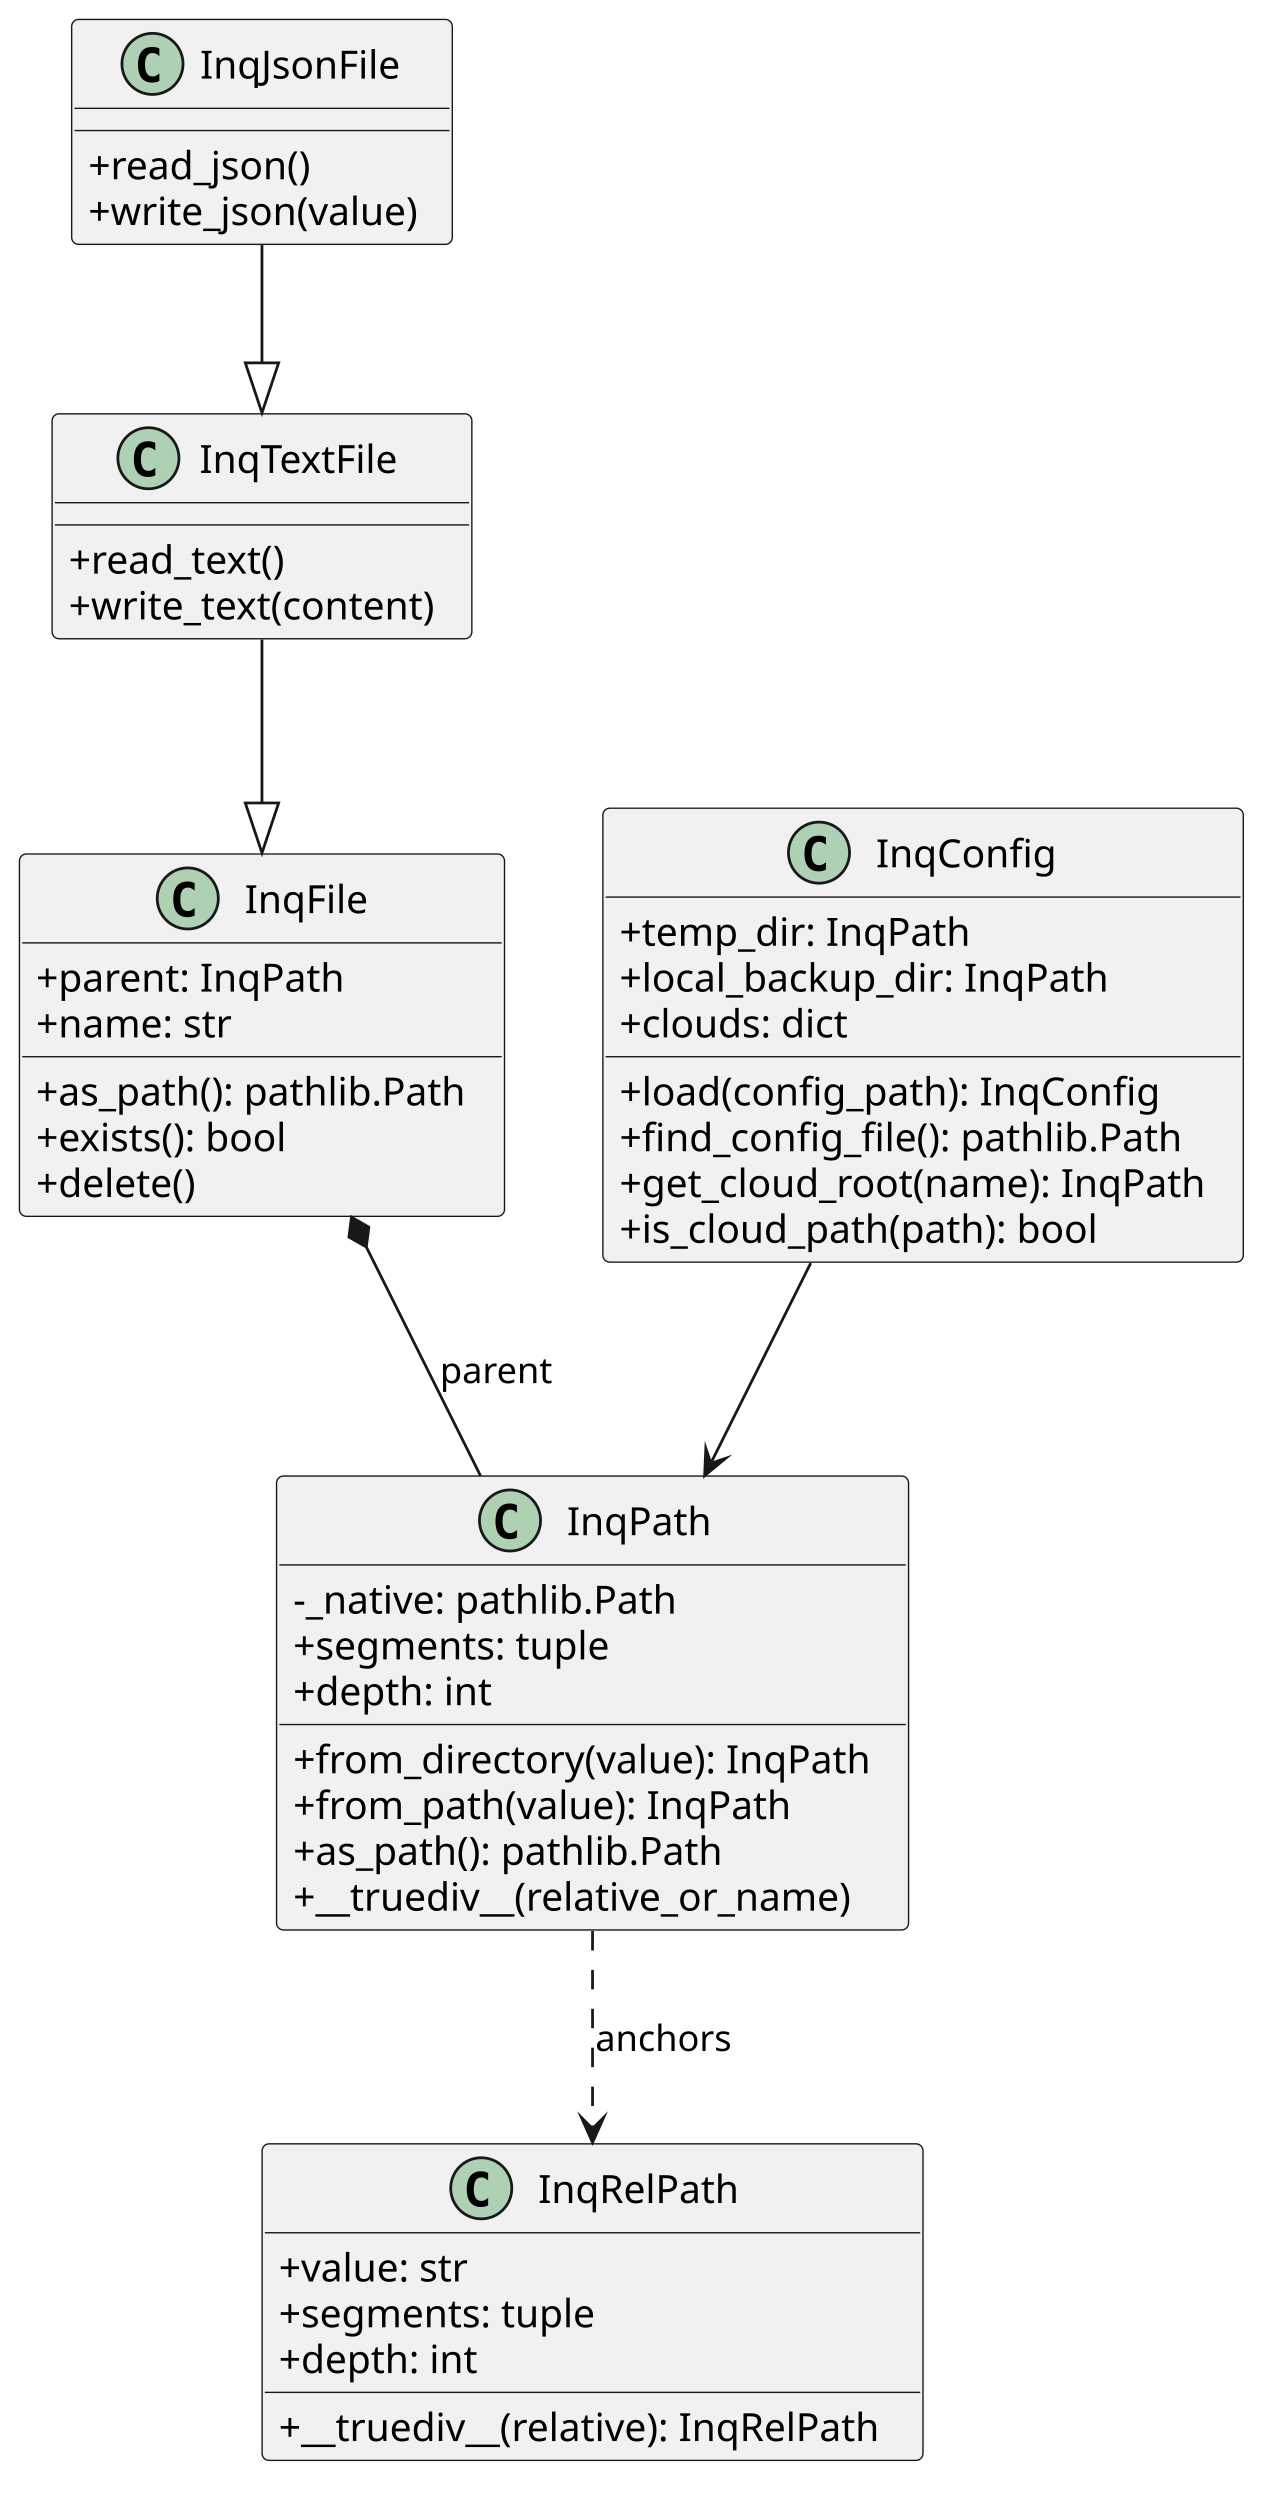
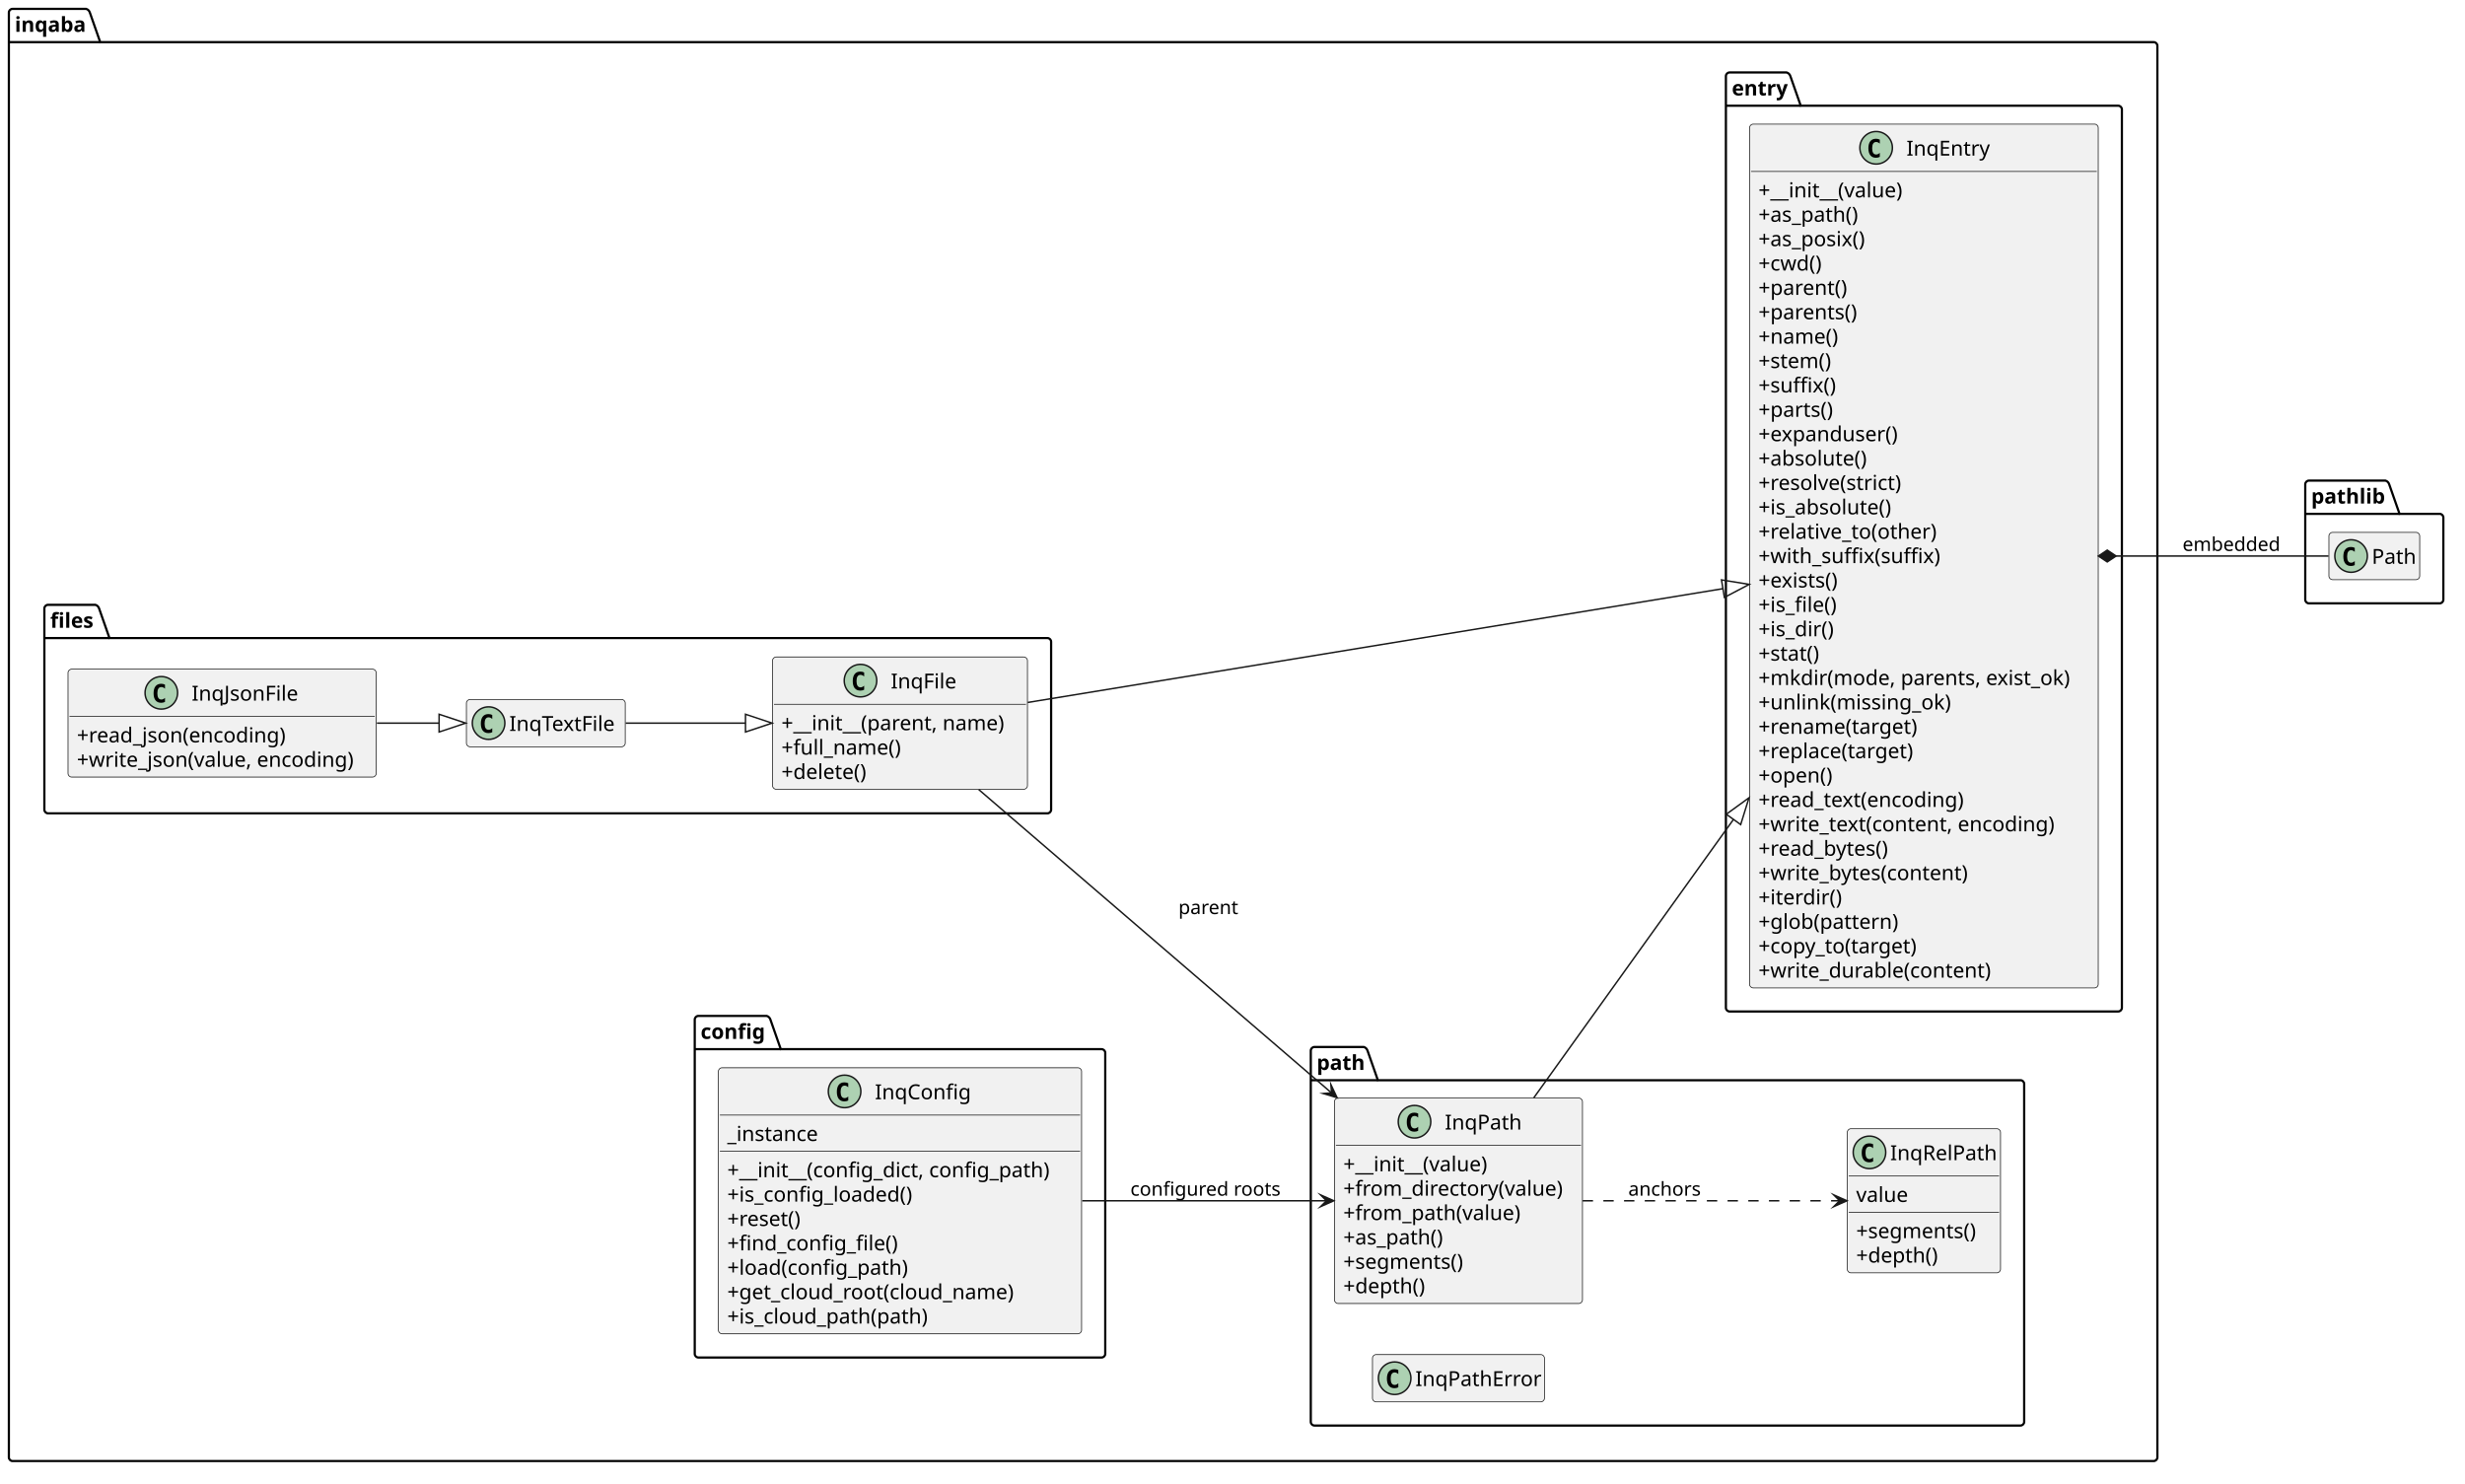
- <svg xmlns="http://www.w3.org/2000/svg" version="1.1" data-diagram-type="CLASS" style="width:462px;height:900px;background:#FFFFFF;" width="462px" height="900px" viewBox="0 0 462 900" zoomAndPan="magnify" preserveAspectRatio="none" contentStyleType="text/css">
+ <svg xmlns="http://www.w3.org/2000/svg" version="1.1" data-diagram-type="CLASS" style="width:1667px;height:1003px;background:#FFFFFF;" width="1667px" height="1003px" viewBox="0 0 1667 1003" zoomAndPan="magnify" preserveAspectRatio="none" contentStyleType="text/css">
  <defs />
  <g font-family="sans-serif" lengthAdjust="spacing">
-     <g class="entity" data-qualified-name="InqPath" id="ent0001" data-source-line="3">
-       <rect x="99.56" y="531.37" width="227.517" height="163.418" fill="#F1F1F1" style="stroke:#181818;stroke-width:0.5;" rx="2.5" ry="2.5" />
-       <ellipse cx="183.604" cy="547.37" rx="11" ry="11" fill="#ADD1B2" style="stroke:#181818;stroke-width:1;" />
-       <path d="M186.078,553.513 Q185.497,553.812 184.857,553.961 Q184.218,554.111 183.513,554.111 Q181.006,554.111 179.686,552.459 Q178.366,550.807 178.366,547.686 Q178.366,544.557 179.686,542.905 Q181.006,541.253 183.513,541.253 Q184.218,541.253 184.866,541.402 Q185.513,541.552 186.078,541.85 L186.078,544.573 Q185.447,543.992 184.853,543.722 Q184.26,543.453 183.629,543.453 Q182.284,543.453 181.599,544.519 Q180.914,545.586 180.914,547.686 Q180.914,549.778 181.599,550.844 Q182.284,551.911 183.629,551.911 Q184.26,551.911 184.853,551.641 Q185.447,551.371 186.078,550.79 Z " fill="#000" />
-       <text x="204.104" y="552.661" fill="#000" font-size="14" textLength="50.928">InqPath</text>
-       <line x1="100.56" y1="563.37" x2="326.077" y2="563.37" style="stroke:#181818;stroke-width:0.5;" />
-       <text x="105.56" y="580.905" fill="#000" font-size="14" textLength="145.906">-_native: pathlib.Path</text>
-       <text x="105.56" y="597.393" fill="#000" font-size="14" textLength="120.169">+segments: tuple</text>
-       <text x="105.56" y="613.882" fill="#000" font-size="14" textLength="77.308">+depth: int</text>
-       <line x1="100.56" y1="620.835" x2="326.077" y2="620.835" style="stroke:#181818;stroke-width:0.5;" />
-       <text x="105.56" y="638.37" fill="#000" font-size="14" textLength="215.517">+from_directory(value): InqPath</text>
-       <text x="105.56" y="654.858" fill="#000" font-size="14" textLength="185.548">+from_path(value): InqPath</text>
-       <text x="105.56" y="671.347" fill="#000" font-size="14" textLength="162.627">+as_path(): pathlib.Path</text>
-       <text x="105.56" y="687.835" fill="#000" font-size="14" textLength="211.046">+__truediv__(relative_or_name)</text>
+     <g class="cluster" data-qualified-name="inqaba" id="ent0003" data-source-line="5">
+       <path d="M8.5,6 L58.261,6 A3.75,3.75 0 0 1 60.761,8.5 L67.761,28.488 L1456.47,28.488 A2.5,2.5 0 0 1 1458.97,30.988 L1458.97,985.5 A2.5,2.5 0 0 1 1456.47,988 L8.5,988 A2.5,2.5 0 0 1 6,985.5 L6,8.5 A2.5,2.5 0 0 1 8.5,6" style="stroke:#000;stroke-width:1.5;" fill="none" />
+       <line x1="6" y1="28.488" x2="67.761" y2="28.488" style="stroke:#000;stroke-width:1.5;" />
+       <text x="10" y="21.535" fill="#000" font-size="14" textLength="48.761" font-weight="700">inqaba</text>
    </g>
-     <g class="entity" data-qualified-name="InqRelPath" id="ent0002" data-source-line="13">
-       <rect x="94.36" y="771.79" width="237.914" height="113.953" fill="#F1F1F1" style="stroke:#181818;stroke-width:0.5;" rx="2.5" ry="2.5" />
-       <ellipse cx="173.254" cy="787.79" rx="11" ry="11" fill="#ADD1B2" style="stroke:#181818;stroke-width:1;" />
-       <path d="M175.727,793.933 Q175.146,794.232 174.506,794.381 Q173.867,794.531 173.162,794.531 Q170.655,794.531 169.335,792.879 Q168.015,791.227 168.015,788.106 Q168.015,784.977 169.335,783.325 Q170.655,781.673 173.162,781.673 Q173.867,781.673 174.515,781.822 Q175.162,781.972 175.727,782.27 L175.727,784.993 Q175.096,784.412 174.502,784.142 Q173.909,783.873 173.278,783.873 Q171.933,783.873 171.248,784.939 Q170.564,786.006 170.564,788.106 Q170.564,790.198 171.248,791.264 Q171.933,792.331 173.278,792.331 Q173.909,792.331 174.502,792.061 Q175.096,791.791 175.727,791.21 Z " fill="#000" />
-       <text x="193.754" y="793.081" fill="#000" font-size="14" textLength="71.627">InqRelPath</text>
-       <line x1="95.36" y1="803.79" x2="331.274" y2="803.79" style="stroke:#181818;stroke-width:0.5;" />
-       <text x="100.36" y="821.325" fill="#000" font-size="14" textLength="73.603">+value: str</text>
-       <text x="100.36" y="837.813" fill="#000" font-size="14" textLength="120.169">+segments: tuple</text>
-       <text x="100.36" y="854.302" fill="#000" font-size="14" textLength="77.308">+depth: int</text>
-       <line x1="95.36" y1="861.255" x2="331.274" y2="861.255" style="stroke:#181818;stroke-width:0.5;" />
-       <text x="100.36" y="878.79" fill="#000" font-size="14" textLength="225.914">+__truediv__(relative): InqRelPath</text>
+     <g class="cluster" data-qualified-name="inqaba.config" id="ent0001" data-source-line="4">
+       <path d="M472.33,687 L518.509,687 A3.75,3.75 0 0 1 521.009,689.5 L528.009,709.488 L744.94,709.488 A2.5,2.5 0 0 1 747.44,711.988 L747.44,915.5 A2.5,2.5 0 0 1 744.94,918 L472.33,918 A2.5,2.5 0 0 1 469.83,915.5 L469.83,689.5 A2.5,2.5 0 0 1 472.33,687" style="stroke:#000;stroke-width:1.5;" fill="none" />
+       <line x1="469.83" y1="709.488" x2="528.009" y2="709.488" style="stroke:#000;stroke-width:1.5;" />
+       <text x="473.83" y="702.535" fill="#000" font-size="14" textLength="45.179" font-weight="700">config</text>
    </g>
-     <g class="entity" data-qualified-name="InqFile" id="ent0003" data-source-line="20">
-       <rect x="7" y="307.44" width="174.627" height="130.441" fill="#F1F1F1" style="stroke:#181818;stroke-width:0.5;" rx="2.5" ry="2.5" />
-       <ellipse cx="67.597" cy="323.44" rx="11" ry="11" fill="#ADD1B2" style="stroke:#181818;stroke-width:1;" />
-       <path d="M70.07,329.583 Q69.489,329.882 68.85,330.031 Q68.211,330.181 67.505,330.181 Q64.999,330.181 63.679,328.529 Q62.359,326.877 62.359,323.756 Q62.359,320.627 63.679,318.975 Q64.999,317.323 67.505,317.323 Q68.211,317.323 68.858,317.472 Q69.506,317.622 70.07,317.92 L70.07,320.643 Q69.439,320.062 68.846,319.792 Q68.252,319.523 67.622,319.523 Q66.277,319.523 65.592,320.589 Q64.907,321.656 64.907,323.756 Q64.907,325.848 65.592,326.914 Q66.277,327.981 67.622,327.981 Q68.252,327.981 68.846,327.711 Q69.439,327.441 70.07,326.86 Z " fill="#000" />
-       <text x="88.097" y="328.731" fill="#000" font-size="14" textLength="44.933">InqFile</text>
-       <line x1="8" y1="339.44" x2="180.627" y2="339.44" style="stroke:#181818;stroke-width:0.5;" />
-       <text x="13" y="356.975" fill="#000" font-size="14" textLength="114.912">+parent: InqPath</text>
-       <text x="13" y="373.463" fill="#000" font-size="14" textLength="75.38">+name: str</text>
-       <line x1="8" y1="380.417" x2="180.627" y2="380.417" style="stroke:#181818;stroke-width:0.5;" />
-       <text x="13" y="397.952" fill="#000" font-size="14" textLength="162.627">+as_path(): pathlib.Path</text>
-       <text x="13" y="414.44" fill="#000" font-size="14" textLength="99.094">+exists(): bool</text>
-       <text x="13" y="430.928" fill="#000" font-size="14" textLength="61.729">+delete()</text>
+     <g class="cluster" data-qualified-name="inqaba.entry" id="ent0004" data-source-line="16">
+       <path d="M1169.67,49 L1208.268,49 A3.75,3.75 0 0 1 1210.768,51.5 L1217.768,71.488 L1432.47,71.488 A2.5,2.5 0 0 1 1434.97,73.988 L1434.97,681.5 A2.5,2.5 0 0 1 1432.47,684 L1169.67,684 A2.5,2.5 0 0 1 1167.17,681.5 L1167.17,51.5 A2.5,2.5 0 0 1 1169.67,49" style="stroke:#000;stroke-width:1.5;" fill="none" />
+       <line x1="1167.17" y1="71.488" x2="1217.768" y2="71.488" style="stroke:#000;stroke-width:1.5;" />
+       <text x="1171.17" y="64.535" fill="#000" font-size="14" textLength="37.598" font-weight="700">entry</text>
    </g>
-     <g class="entity" data-qualified-name="InqTextFile" id="ent0004" data-source-line="28">
-       <rect x="18.76" y="148.97" width="151.111" height="80.977" fill="#F1F1F1" style="stroke:#181818;stroke-width:0.5;" rx="2.5" ry="2.5" />
-       <ellipse cx="53.427" cy="164.97" rx="11" ry="11" fill="#ADD1B2" style="stroke:#181818;stroke-width:1;" />
-       <path d="M55.9,171.113 Q55.319,171.412 54.68,171.561 Q54.041,171.711 53.335,171.711 Q50.828,171.711 49.508,170.059 Q48.189,168.407 48.189,165.286 Q48.189,162.157 49.508,160.505 Q50.828,158.853 53.335,158.853 Q54.041,158.853 54.688,159.002 Q55.336,159.152 55.9,159.45 L55.9,162.173 Q55.269,161.592 54.676,161.322 Q54.082,161.053 53.451,161.053 Q52.107,161.053 51.422,162.119 Q50.737,163.186 50.737,165.286 Q50.737,167.378 51.422,168.444 Q52.107,169.511 53.451,169.511 Q54.082,169.511 54.676,169.241 Q55.269,168.971 55.9,168.39 Z " fill="#000" />
-       <text x="71.797" y="170.261" fill="#000" font-size="14" textLength="75.407">InqTextFile</text>
-       <line x1="19.76" y1="180.97" x2="168.871" y2="180.97" style="stroke:#181818;stroke-width:0.5;" />
-       <line x1="19.76" y1="188.97" x2="168.871" y2="188.97" style="stroke:#181818;stroke-width:0.5;" />
-       <text x="24.76" y="206.505" fill="#000" font-size="14" textLength="84.164">+read_text()</text>
-       <text x="24.76" y="222.993" fill="#000" font-size="14" textLength="139.111">+write_text(content)</text>
+     <g class="cluster" data-qualified-name="inqaba.files" id="ent0006" data-source-line="53">
+       <path d="M32.5,409 L64.528,409 A3.75,3.75 0 0 1 67.028,411.5 L74.028,431.488 L708.34,431.488 A2.5,2.5 0 0 1 710.84,433.988 L710.84,547.5 A2.5,2.5 0 0 1 708.34,550 L32.5,550 A2.5,2.5 0 0 1 30,547.5 L30,411.5 A2.5,2.5 0 0 1 32.5,409" style="stroke:#000;stroke-width:1.5;" fill="none" />
+       <line x1="30" y1="431.488" x2="74.028" y2="431.488" style="stroke:#000;stroke-width:1.5;" />
+       <text x="34" y="424.535" fill="#000" font-size="14" textLength="31.028" font-weight="700">files</text>
    </g>
-     <g class="entity" data-qualified-name="InqJsonFile" id="ent0005" data-source-line="33">
-       <rect x="25.8" y="7" width="137.029" height="80.977" fill="#F1F1F1" style="stroke:#181818;stroke-width:0.5;" rx="2.5" ry="2.5" />
-       <ellipse cx="54.893" cy="23" rx="11" ry="11" fill="#ADD1B2" style="stroke:#181818;stroke-width:1;" />
-       <path d="M57.366,29.143 Q56.785,29.442 56.146,29.591 Q55.507,29.741 54.801,29.741 Q52.294,29.741 50.974,28.089 Q49.655,26.437 49.655,23.316 Q49.655,20.187 50.974,18.535 Q52.294,16.883 54.801,16.883 Q55.507,16.883 56.154,17.032 Q56.802,17.182 57.366,17.48 L57.366,20.203 Q56.735,19.622 56.142,19.352 Q55.548,19.083 54.917,19.083 Q53.573,19.083 52.888,20.149 Q52.203,21.216 52.203,23.316 Q52.203,25.408 52.888,26.474 Q53.573,27.541 54.917,27.541 Q55.548,27.541 56.142,27.271 Q56.735,27.001 57.366,26.42 Z " fill="#000" />
-       <text x="72.025" y="28.291" fill="#000" font-size="14" textLength="73.712">InqJsonFile</text>
-       <line x1="26.8" y1="39" x2="161.829" y2="39" style="stroke:#181818;stroke-width:0.5;" />
-       <line x1="26.8" y1="47" x2="161.829" y2="47" style="stroke:#181818;stroke-width:0.5;" />
-       <text x="31.8" y="64.535" fill="#000" font-size="14" textLength="85.989">+read_json()</text>
-       <text x="31.8" y="81.023" fill="#000" font-size="14" textLength="125.029">+write_json(value)</text>
+     <g class="cluster" data-qualified-name="inqaba.path" id="ent0010" data-source-line="66">
+       <path d="M888.94,708 L922.315,708 A3.75,3.75 0 0 1 924.815,710.5 L931.815,730.488 L1366.38,730.488 A2.5,2.5 0 0 1 1368.88,732.988 L1368.88,961.5 A2.5,2.5 0 0 1 1366.38,964 L888.94,964 A2.5,2.5 0 0 1 886.44,961.5 L886.44,710.5 A2.5,2.5 0 0 1 888.94,708" style="stroke:#000;stroke-width:1.5;" fill="none" />
+       <line x1="886.44" y1="730.488" x2="931.815" y2="730.488" style="stroke:#000;stroke-width:1.5;" />
+       <text x="890.44" y="723.535" fill="#000" font-size="14" textLength="32.375" font-weight="700">path</text>
    </g>
-     <g class="entity" data-qualified-name="InqConfig" id="ent0006" data-source-line="38">
-       <rect x="217.03" y="290.95" width="230.559" height="163.418" fill="#F1F1F1" style="stroke:#181818;stroke-width:0.5;" rx="2.5" ry="2.5" />
-       <ellipse cx="294.843" cy="306.95" rx="11" ry="11" fill="#ADD1B2" style="stroke:#181818;stroke-width:1;" />
-       <path d="M297.317,313.093 Q296.736,313.392 296.096,313.541 Q295.457,313.691 294.752,313.691 Q292.245,313.691 290.925,312.039 Q289.605,310.387 289.605,307.266 Q289.605,304.137 290.925,302.485 Q292.245,300.833 294.752,300.833 Q295.457,300.833 296.105,300.982 Q296.752,301.132 297.317,301.43 L297.317,304.153 Q296.686,303.572 296.092,303.302 Q295.499,303.033 294.868,303.033 Q293.523,303.033 292.838,304.099 Q292.154,305.166 292.154,307.266 Q292.154,309.358 292.838,310.424 Q293.523,311.491 294.868,311.491 Q295.499,311.491 296.092,311.221 Q296.686,310.951 297.317,310.37 Z " fill="#000" />
-       <text x="315.343" y="312.241" fill="#000" font-size="14" textLength="66.432">InqConfig</text>
-       <line x1="218.03" y1="322.95" x2="446.589" y2="322.95" style="stroke:#181818;stroke-width:0.5;" />
-       <text x="223.03" y="340.485" fill="#000" font-size="14" textLength="131.421">+temp_dir: InqPath</text>
-       <text x="223.03" y="356.973" fill="#000" font-size="14" textLength="184.495">+local_backup_dir: InqPath</text>
-       <text x="223.03" y="373.462" fill="#000" font-size="14" textLength="89.708">+clouds: dict</text>
-       <line x1="218.03" y1="380.415" x2="446.589" y2="380.415" style="stroke:#181818;stroke-width:0.5;" />
-       <text x="223.03" y="397.95" fill="#000" font-size="14" textLength="204.565">+load(config_path): InqConfig</text>
-       <text x="223.03" y="414.438" fill="#000" font-size="14" textLength="214.409">+find_config_file(): pathlib.Path</text>
-       <text x="223.03" y="430.927" fill="#000" font-size="14" textLength="218.559">+get_cloud_root(name): InqPath</text>
-       <text x="223.03" y="447.415" fill="#000" font-size="14" textLength="182.588">+is_cloud_path(path): bool</text>
+     <g class="cluster" data-qualified-name="pathlib" id="ent0022" data-source-line="90">
+       <path d="M1561.47,325 L1613.227,325 A3.75,3.75 0 0 1 1615.727,327.5 L1622.727,347.488 L1649.86,347.488 A2.5,2.5 0 0 1 1652.36,349.988 L1652.36,405.5 A2.5,2.5 0 0 1 1649.86,408 L1561.47,408 A2.5,2.5 0 0 1 1558.97,405.5 L1558.97,327.5 A2.5,2.5 0 0 1 1561.47,325" style="stroke:#000;stroke-width:1.5;" fill="none" />
+       <line x1="1558.97" y1="347.488" x2="1622.727" y2="347.488" style="stroke:#000;stroke-width:1.5;" />
+       <text x="1562.97" y="340.535" fill="#000" font-size="14" textLength="50.757" font-weight="700">pathlib</text>
    </g>
-     <g class="link" data-entity-1="ent0001" data-entity-2="ent0002" id="lnk7" data-source-line="48" data-link-type="dependency">
-       <path d="M213.31,695.17 C213.31,720.55 213.31,743 213.31,766.3" style="stroke:#181818;stroke-width:1;stroke-dasharray:7,7;" fill="none" id="InqPath-to-InqRelPath" codeLine="48" />
-       <polygon points="213.31,771.3,217.31,762.3,213.31,766.3,209.31,762.3,213.31,771.3" fill="#181818" style="stroke:#181818;stroke-width:1;stroke-linejoin:miter;stroke-miterlimit:10;" />
-       <text x="214.31" y="738.358" fill="#000" font-size="13" textLength="49.905">anchors</text>
+     <g class="entity" data-qualified-name="inqaba.config.InqConfig" id="ent0002" data-source-line="5">
+       <rect x="485.83" y="722.05" width="245.611" height="179.906" fill="#F1F1F1" style="stroke:#181818;stroke-width:0.5;" rx="2.5" ry="2.5" />
+       <ellipse cx="571.17" cy="738.05" rx="11" ry="11" fill="#ADD1B2" style="stroke:#181818;stroke-width:1;" />
+       <path d="M573.643,744.193 Q573.062,744.492 572.423,744.641 Q571.784,744.791 571.078,744.791 Q568.571,744.791 567.251,743.139 Q565.932,741.487 565.932,738.366 Q565.932,735.237 567.251,733.585 Q568.571,731.933 571.078,731.933 Q571.784,731.933 572.431,732.082 Q573.079,732.232 573.643,732.53 L573.643,735.253 Q573.012,734.672 572.419,734.402 Q571.825,734.133 571.194,734.133 Q569.85,734.133 569.165,735.199 Q568.48,736.266 568.48,738.366 Q568.48,740.458 569.165,741.524 Q569.85,742.591 571.194,742.591 Q571.825,742.591 572.419,742.321 Q573.012,742.051 573.643,741.47 Z " fill="#000" />
+       <text x="591.67" y="743.341" fill="#000" font-size="14" textLength="66.432">InqConfig</text>
+       <line x1="486.83" y1="754.05" x2="730.441" y2="754.05" style="stroke:#181818;stroke-width:0.5;" />
+       <text x="491.83" y="771.585" fill="#000" font-size="14" textLength="63.499">_instance</text>
+       <line x1="486.83" y1="778.538" x2="730.441" y2="778.538" style="stroke:#181818;stroke-width:0.5;" />
+       <text x="491.83" y="796.073" fill="#000" font-size="14" textLength="233.611">+__init__(config_dict, config_path)</text>
+       <text x="491.83" y="812.562" fill="#000" font-size="14" textLength="133.602">+is_config_loaded()</text>
+       <text x="491.83" y="829.05" fill="#000" font-size="14" textLength="53.936">+reset()</text>
+       <text x="491.83" y="845.538" fill="#000" font-size="14" textLength="124.353">+find_config_file()</text>
+       <text x="491.83" y="862.027" fill="#000" font-size="14" textLength="129.274">+load(config_path)</text>
+       <text x="491.83" y="878.515" fill="#000" font-size="14" textLength="203.089">+get_cloud_root(cloud_name)</text>
+       <text x="491.83" y="895.003" fill="#000" font-size="14" textLength="143.671">+is_cloud_path(path)</text>
    </g>
-     <g class="link" data-entity-1="ent0003" data-entity-2="ent0001" id="lnk8" data-source-line="49" data-link-type="composition">
-       <path d="M131.878,448.918 C146.188,477.598 157.84,500.94 172.99,531.3" style="stroke:#181818;stroke-width:1;" fill="none" id="InqFile-backto-InqPath" codeLine="49" />
-       <polygon points="126.52,438.18,125.62,445.335,131.878,448.918,132.778,441.763,126.52,438.18" fill="#181818" style="stroke:#181818;stroke-width:1;stroke-linejoin:miter;stroke-miterlimit:10;" />
-       <text x="158.38" y="497.938" fill="#000" font-size="13" textLength="40.854">parent</text>
+     <g class="entity" data-qualified-name="inqaba.entry.InqEntry" id="ent0005" data-source-line="17">
+       <rect x="1183.17" y="83.94" width="235.795" height="584.113" fill="#F1F1F1" style="stroke:#181818;stroke-width:0.5;" rx="2.5" ry="2.5" />
+       <ellipse cx="1268.773" cy="99.94" rx="11" ry="11" fill="#ADD1B2" style="stroke:#181818;stroke-width:1;" />
+       <path d="M1271.246,106.083 Q1270.665,106.382 1270.026,106.531 Q1269.387,106.681 1268.681,106.681 Q1266.174,106.681 1264.855,105.029 Q1263.535,103.377 1263.535,100.256 Q1263.535,97.127 1264.855,95.475 Q1266.174,93.823 1268.681,93.823 Q1269.387,93.823 1270.034,93.972 Q1270.682,94.122 1271.246,94.42 L1271.246,97.143 Q1270.615,96.562 1270.022,96.292 Q1269.428,96.023 1268.797,96.023 Q1267.453,96.023 1266.768,97.089 Q1266.083,98.156 1266.083,100.256 Q1266.083,102.348 1266.768,103.414 Q1267.453,104.481 1268.797,104.481 Q1269.428,104.481 1270.022,104.211 Q1270.615,103.941 1271.246,103.36 Z " fill="#000" />
+       <text x="1289.273" y="105.231" fill="#000" font-size="14" textLength="56.089">InqEntry</text>
+       <line x1="1184.17" y1="115.94" x2="1417.965" y2="115.94" style="stroke:#181818;stroke-width:0.5;" />
+       <text x="1189.17" y="133.475" fill="#000" font-size="14" textLength="105.766">+__init__(value)</text>
+       <text x="1189.17" y="149.963" fill="#000" font-size="14" textLength="72.57">+as_path()</text>
+       <text x="1189.17" y="166.452" fill="#000" font-size="14" textLength="79.283">+as_posix()</text>
+       <text x="1189.17" y="182.94" fill="#000" font-size="14" textLength="47.004">+cwd()</text>
+       <text x="1189.17" y="199.428" fill="#000" font-size="14" textLength="64.23">+parent()</text>
+       <text x="1189.17" y="215.917" fill="#000" font-size="14" textLength="71.367">+parents()</text>
+       <text x="1189.17" y="232.405" fill="#000" font-size="14" textLength="57.524">+name()</text>
+       <text x="1189.17" y="248.893" fill="#000" font-size="14" textLength="53.478">+stem()</text>
+       <text x="1189.17" y="265.381" fill="#000" font-size="14" textLength="58.987">+suffix()</text>
+       <text x="1189.17" y="281.87" fill="#000" font-size="14" textLength="54.879">+parts()</text>
+       <text x="1189.17" y="298.358" fill="#000" font-size="14" textLength="100.017">+expanduser()</text>
+       <text x="1189.17" y="314.846" fill="#000" font-size="14" textLength="78.285">+absolute()</text>
+       <text x="1189.17" y="331.335" fill="#000" font-size="14" textLength="103.147">+resolve(strict)</text>
+       <text x="1189.17" y="347.823" fill="#000" font-size="14" textLength="96.469">+is_absolute()</text>
+       <text x="1189.17" y="364.311" fill="#000" font-size="14" textLength="126.759">+relative_to(other)</text>
+       <text x="1189.17" y="380.799" fill="#000" font-size="14" textLength="133.499">+with_suffix(suffix)</text>
+       <text x="1189.17" y="397.288" fill="#000" font-size="14" textLength="60.177">+exists()</text>
+       <text x="1189.17" y="413.776" fill="#000" font-size="14" textLength="59.459">+is_file()</text>
+       <text x="1189.17" y="430.264" fill="#000" font-size="14" textLength="57.005">+is_dir()</text>
+       <text x="1189.17" y="446.753" fill="#000" font-size="14" textLength="45.575">+stat()</text>
+       <text x="1189.17" y="463.241" fill="#000" font-size="14" textLength="223.795">+mkdir(mode, parents, exist_ok)</text>
+       <text x="1189.17" y="479.729" fill="#000" font-size="14" textLength="139.214">+unlink(missing_ok)</text>
+       <text x="1189.17" y="496.217" fill="#000" font-size="14" textLength="111.515">+rename(target)</text>
+       <text x="1189.17" y="512.706" fill="#000" font-size="14" textLength="109.785">+replace(target)</text>
+       <text x="1189.17" y="529.194" fill="#000" font-size="14" textLength="54.134">+open()</text>
+       <text x="1189.17" y="545.682" fill="#000" font-size="14" textLength="146.699">+read_text(encoding)</text>
+       <text x="1189.17" y="562.17" fill="#000" font-size="14" textLength="210.506">+write_text(content, encoding)</text>
+       <text x="1189.17" y="578.659" fill="#000" font-size="14" textLength="93.604">+read_bytes()</text>
+       <text x="1189.17" y="595.147" fill="#000" font-size="14" textLength="148.552">+write_bytes(content)</text>
+       <text x="1189.17" y="611.635" fill="#000" font-size="14" textLength="61.633">+iterdir()</text>
+       <text x="1189.17" y="628.124" fill="#000" font-size="14" textLength="99.654">+glob(pattern)</text>
+       <text x="1189.17" y="644.612" fill="#000" font-size="14" textLength="113.429">+copy_to(target)</text>
+       <text x="1189.17" y="661.1" fill="#000" font-size="14" textLength="163.871">+write_durable(content)</text>
    </g>
-     <g class="link" data-entity-1="ent0004" data-entity-2="ent0003" id="lnk9" data-source-line="50" data-link-type="extension">
-       <path d="M94.31,230.23 C94.31,252.73 94.31,263.42 94.31,289.07" style="stroke:#181818;stroke-width:1;" fill="none" id="InqTextFile-to-InqFile" codeLine="50" />
-       <polygon points="94.31,307.07,100.31,289.07,88.31,289.07,94.31,307.07" fill="none" style="stroke:#181818;stroke-width:1;stroke-linejoin:miter;stroke-miterlimit:10;" />
+     <g class="entity" data-qualified-name="inqaba.files.InqFile" id="ent0007" data-source-line="54">
+       <rect x="522.44" y="444.27" width="172.398" height="89.465" fill="#F1F1F1" style="stroke:#181818;stroke-width:0.5;" rx="2.5" ry="2.5" />
+       <ellipse cx="581.923" cy="460.27" rx="11" ry="11" fill="#ADD1B2" style="stroke:#181818;stroke-width:1;" />
+       <path d="M584.396,466.413 Q583.815,466.712 583.176,466.861 Q582.537,467.011 581.831,467.011 Q579.324,467.011 578.004,465.359 Q576.685,463.707 576.685,460.586 Q576.685,457.457 578.004,455.805 Q579.324,454.153 581.831,454.153 Q582.537,454.153 583.184,454.302 Q583.832,454.452 584.396,454.75 L584.396,457.473 Q583.765,456.892 583.172,456.622 Q582.578,456.353 581.947,456.353 Q580.603,456.353 579.918,457.419 Q579.233,458.486 579.233,460.586 Q579.233,462.678 579.918,463.744 Q580.603,464.811 581.947,464.811 Q582.578,464.811 583.172,464.541 Q583.765,464.271 584.396,463.69 Z " fill="#000" />
+       <text x="602.423" y="465.561" fill="#000" font-size="14" textLength="44.933">InqFile</text>
+       <line x1="523.44" y1="476.27" x2="693.838" y2="476.27" style="stroke:#181818;stroke-width:0.5;" />
+       <text x="528.44" y="493.805" fill="#000" font-size="14" textLength="160.398">+__init__(parent, name)</text>
+       <text x="528.44" y="510.293" fill="#000" font-size="14" textLength="86.454">+full_name()</text>
+       <text x="528.44" y="526.782" fill="#000" font-size="14" textLength="61.729">+delete()</text>
    </g>
-     <g class="link" data-entity-1="ent0005" data-entity-2="ent0004" id="lnk10" data-source-line="51" data-link-type="extension">
-       <path d="M94.31,88.22 C94.31,107.14 94.31,111.7 94.31,130.63" style="stroke:#181818;stroke-width:1;" fill="none" id="InqJsonFile-to-InqTextFile" codeLine="51" />
-       <polygon points="94.31,148.63,100.31,130.63,88.31,130.63,94.31,148.63" fill="none" style="stroke:#181818;stroke-width:1;stroke-linejoin:miter;stroke-miterlimit:10;" />
+     <g class="entity" data-qualified-name="inqaba.files.InqTextFile" id="ent0008" data-source-line="59">
+       <rect x="315.42" y="473" width="107.407" height="32" fill="#F1F1F1" style="stroke:#181818;stroke-width:0.5;" rx="2.5" ry="2.5" />
+       <ellipse cx="330.42" cy="489" rx="11" ry="11" fill="#ADD1B2" style="stroke:#181818;stroke-width:1;" />
+       <path d="M332.893,495.143 Q332.312,495.442 331.673,495.591 Q331.034,495.741 330.328,495.741 Q327.821,495.741 326.502,494.089 Q325.182,492.437 325.182,489.316 Q325.182,486.187 326.502,484.535 Q327.821,482.883 330.328,482.883 Q331.034,482.883 331.681,483.032 Q332.329,483.182 332.893,483.48 L332.893,486.203 Q332.262,485.622 331.669,485.352 Q331.075,485.083 330.444,485.083 Q329.1,485.083 328.415,486.149 Q327.73,487.216 327.73,489.316 Q327.73,491.408 328.415,492.474 Q329.1,493.541 330.444,493.541 Q331.075,493.541 331.669,493.271 Q332.262,493.001 332.893,492.42 Z " fill="#000" />
+       <text x="344.42" y="494.291" fill="#000" font-size="14" textLength="75.407">InqTextFile</text>
    </g>
-     <g class="link" data-entity-1="ent0006" data-entity-2="ent0001" id="lnk11" data-source-line="52" data-link-type="dependency">
-       <path d="M291.86,454.71 C279.53,479.41 268.212,502.086 255.892,526.776" style="stroke:#181818;stroke-width:1;" fill="none" id="InqConfig-to-InqPath" codeLine="52" />
-       <polygon points="253.66,531.25,261.258,524.983,255.892,526.776,254.099,521.411,253.66,531.25" fill="#181818" style="stroke:#181818;stroke-width:1;stroke-linejoin:miter;stroke-miterlimit:10;" />
+     <g class="entity" data-qualified-name="inqaba.files.InqJsonFile" id="ent0009" data-source-line="61">
+       <rect x="46" y="452.51" width="208.424" height="72.977" fill="#F1F1F1" style="stroke:#181818;stroke-width:0.5;" rx="2.5" ry="2.5" />
+       <ellipse cx="109.106" cy="468.51" rx="11" ry="11" fill="#ADD1B2" style="stroke:#181818;stroke-width:1;" />
+       <path d="M111.579,474.653 Q110.998,474.952 110.359,475.101 Q109.72,475.251 109.014,475.251 Q106.507,475.251 105.188,473.599 Q103.868,471.947 103.868,468.826 Q103.868,465.697 105.188,464.045 Q106.507,462.393 109.014,462.393 Q109.72,462.393 110.367,462.542 Q111.015,462.692 111.579,462.99 L111.579,465.713 Q110.948,465.132 110.355,464.862 Q109.761,464.593 109.13,464.593 Q107.786,464.593 107.101,465.659 Q106.416,466.726 106.416,468.826 Q106.416,470.918 107.101,471.984 Q107.786,473.051 109.13,473.051 Q109.761,473.051 110.355,472.781 Q110.948,472.511 111.579,471.93 Z " fill="#000" />
+       <text x="129.606" y="473.801" fill="#000" font-size="14" textLength="73.712">InqJsonFile</text>
+       <line x1="47" y1="484.51" x2="253.424" y2="484.51" style="stroke:#181818;stroke-width:0.5;" />
+       <text x="52" y="502.045" fill="#000" font-size="14" textLength="148.524">+read_json(encoding)</text>
+       <text x="52" y="518.533" fill="#000" font-size="14" textLength="196.424">+write_json(value, encoding)</text>
+     </g>
+     <g class="entity" data-qualified-name="inqaba.path.InqPathError" id="ent0011" data-source-line="67">
+       <rect x="928.16" y="916" width="116.301" height="32" fill="#F1F1F1" style="stroke:#181818;stroke-width:0.5;" rx="2.5" ry="2.5" />
+       <ellipse cx="943.16" cy="932" rx="11" ry="11" fill="#ADD1B2" style="stroke:#181818;stroke-width:1;" />
+       <path d="M945.633,938.143 Q945.052,938.442 944.413,938.591 Q943.774,938.741 943.068,938.741 Q940.561,938.741 939.242,937.089 Q937.922,935.437 937.922,932.316 Q937.922,929.187 939.242,927.535 Q940.561,925.883 943.068,925.883 Q943.774,925.883 944.421,926.032 Q945.069,926.182 945.633,926.48 L945.633,929.203 Q945.002,928.622 944.409,928.352 Q943.815,928.083 943.184,928.083 Q941.84,928.083 941.155,929.149 Q940.47,930.216 940.47,932.316 Q940.47,934.408 941.155,935.474 Q941.84,936.541 943.184,936.541 Q943.815,936.541 944.409,936.271 Q945.002,936.001 945.633,935.42 Z " fill="#000" />
+       <text x="957.16" y="937.291" fill="#000" font-size="14" textLength="84.301">InqPathError</text>
+     </g>
+     <g class="entity" data-qualified-name="inqaba.path.InqRelPath" id="ent0012" data-source-line="69">
+       <rect x="1249.26" y="763.27" width="103.627" height="97.465" fill="#F1F1F1" style="stroke:#181818;stroke-width:0.5;" rx="2.5" ry="2.5" />
+       <ellipse cx="1264.26" cy="779.27" rx="11" ry="11" fill="#ADD1B2" style="stroke:#181818;stroke-width:1;" />
+       <path d="M1266.733,785.413 Q1266.152,785.712 1265.513,785.861 Q1264.874,786.011 1264.168,786.011 Q1261.661,786.011 1260.342,784.359 Q1259.022,782.707 1259.022,779.586 Q1259.022,776.457 1260.342,774.805 Q1261.661,773.153 1264.168,773.153 Q1264.874,773.153 1265.521,773.302 Q1266.169,773.452 1266.733,773.75 L1266.733,776.473 Q1266.102,775.892 1265.509,775.622 Q1264.915,775.353 1264.284,775.353 Q1262.94,775.353 1262.255,776.419 Q1261.57,777.486 1261.57,779.586 Q1261.57,781.678 1262.255,782.744 Q1262.94,783.811 1264.284,783.811 Q1264.915,783.811 1265.509,783.541 Q1266.102,783.271 1266.733,782.69 Z " fill="#000" />
+       <text x="1278.26" y="784.561" fill="#000" font-size="14" textLength="71.627">InqRelPath</text>
+       <line x1="1250.26" y1="795.27" x2="1351.887" y2="795.27" style="stroke:#181818;stroke-width:0.5;" />
+       <text x="1255.26" y="812.805" fill="#000" font-size="14" textLength="35.513">value</text>
+       <line x1="1250.26" y1="819.758" x2="1351.887" y2="819.758" style="stroke:#181818;stroke-width:0.5;" />
+       <text x="1255.26" y="837.293" fill="#000" font-size="14" textLength="85.832">+segments()</text>
+       <text x="1255.26" y="853.782" fill="#000" font-size="14" textLength="59.582">+depth()</text>
+     </g>
+     <g class="entity" data-qualified-name="inqaba.path.InqPath" id="ent0013" data-source-line="74">
+       <rect x="902.44" y="742.54" width="167.729" height="138.93" fill="#F1F1F1" style="stroke:#181818;stroke-width:0.5;" rx="2.5" ry="2.5" />
+       <ellipse cx="956.591" cy="758.54" rx="11" ry="11" fill="#ADD1B2" style="stroke:#181818;stroke-width:1;" />
+       <path d="M959.064,764.683 Q958.483,764.982 957.844,765.131 Q957.205,765.281 956.499,765.281 Q953.992,765.281 952.672,763.629 Q951.353,761.977 951.353,758.856 Q951.353,755.727 952.672,754.075 Q953.992,752.423 956.499,752.423 Q957.205,752.423 957.852,752.572 Q958.5,752.722 959.064,753.02 L959.064,755.743 Q958.433,755.162 957.84,754.892 Q957.246,754.623 956.615,754.623 Q955.271,754.623 954.586,755.689 Q953.901,756.756 953.901,758.856 Q953.901,760.948 954.586,762.014 Q955.271,763.081 956.615,763.081 Q957.246,763.081 957.84,762.811 Q958.433,762.541 959.064,761.96 Z " fill="#000" />
+       <text x="977.091" y="763.831" fill="#000" font-size="14" textLength="50.928">InqPath</text>
+       <line x1="903.44" y1="774.54" x2="1069.169" y2="774.54" style="stroke:#181818;stroke-width:0.5;" />
+       <text x="908.44" y="792.075" fill="#000" font-size="14" textLength="105.766">+__init__(value)</text>
+       <text x="908.44" y="808.563" fill="#000" font-size="14" textLength="155.729">+from_directory(value)</text>
+       <text x="908.44" y="825.052" fill="#000" font-size="14" textLength="125.761">+from_path(value)</text>
+       <text x="908.44" y="841.54" fill="#000" font-size="14" textLength="72.57">+as_path()</text>
+       <text x="908.44" y="858.028" fill="#000" font-size="14" textLength="85.832">+segments()</text>
+       <text x="908.44" y="874.517" fill="#000" font-size="14" textLength="59.582">+depth()</text>
+     </g>
+     <g class="entity" data-qualified-name="pathlib.Path" id="ent0021" data-source-line="90">
+       <rect x="1574.97" y="360" width="61.395" height="32" fill="#F1F1F1" style="stroke:#181818;stroke-width:0.5;" rx="2.5" ry="2.5" />
+       <ellipse cx="1589.97" cy="376" rx="11" ry="11" fill="#ADD1B2" style="stroke:#181818;stroke-width:1;" />
+       <path d="M1592.443,382.143 Q1591.862,382.442 1591.223,382.591 Q1590.584,382.741 1589.878,382.741 Q1587.371,382.741 1586.052,381.089 Q1584.732,379.437 1584.732,376.316 Q1584.732,373.187 1586.052,371.535 Q1587.371,369.883 1589.878,369.883 Q1590.584,369.883 1591.231,370.032 Q1591.879,370.182 1592.443,370.48 L1592.443,373.203 Q1591.812,372.622 1591.219,372.352 Q1590.625,372.083 1589.994,372.083 Q1588.65,372.083 1587.965,373.149 Q1587.28,374.216 1587.28,376.316 Q1587.28,378.408 1587.965,379.474 Q1588.65,380.541 1589.994,380.541 Q1590.625,380.541 1591.219,380.271 Q1591.812,380.001 1592.443,379.42 Z " fill="#000" />
+       <text x="1603.97" y="381.291" fill="#000" font-size="14" textLength="29.395">Path</text>
+     </g>
+     <g class="link" data-entity-1="ent0007" data-entity-2="ent0005" id="lnk14" data-source-line="83" data-link-type="extension">
+       <path d="M694.99,475.03 C817.75,454.94 1026.806,420.728 1165.166,398.078" style="stroke:#181818;stroke-width:1;" fill="none" id="InqFile-to-InqEntry" codeLine="83" />
+       <polygon points="1182.93,395.17,1164.197,392.157,1166.136,403.999,1182.93,395.17" fill="none" style="stroke:#181818;stroke-width:1;stroke-linejoin:miter;stroke-miterlimit:10;" />
+     </g>
+     <g class="link" data-entity-1="ent0008" data-entity-2="ent0007" id="lnk15" data-source-line="84" data-link-type="extension">
+       <path d="M423.13,489 C452.25,489 471.08,489 504.15,489" style="stroke:#181818;stroke-width:1;" fill="none" id="InqTextFile-to-InqFile" codeLine="84" />
+       <polygon points="522.15,489,504.15,483,504.15,495,522.15,489" fill="none" style="stroke:#181818;stroke-width:1;stroke-linejoin:miter;stroke-miterlimit:10;" />
+     </g>
+     <g class="link" data-entity-1="ent0009" data-entity-2="ent0008" id="lnk16" data-source-line="85" data-link-type="extension">
+       <path d="M254.9,489 C275.71,489 278.75,489 296.95,489" style="stroke:#181818;stroke-width:1;" fill="none" id="InqJsonFile-to-InqTextFile" codeLine="85" />
+       <polygon points="314.95,489,296.95,483,296.95,495,314.95,489" fill="none" style="stroke:#181818;stroke-width:1;stroke-linejoin:miter;stroke-miterlimit:10;" />
+     </g>
+     <g class="link" data-entity-1="ent0013" data-entity-2="ent0005" id="lnk17" data-source-line="86" data-link-type="extension">
+       <path d="M1037.21,742.43 C1076.36,687.86 1121.968,624.276 1172.298,554.116" style="stroke:#181818;stroke-width:1;" fill="none" id="InqPath-to-InqEntry" codeLine="86" />
+       <polygon points="1182.79,539.49,1167.423,550.619,1177.173,557.613,1182.79,539.49" fill="none" style="stroke:#181818;stroke-width:1;stroke-linejoin:miter;stroke-miterlimit:10;" />
+     </g>
+     <g class="link" data-entity-1="ent0007" data-entity-2="ent0013" id="lnk18" data-source-line="87" data-link-type="dependency">
+       <path d="M661.87,533.91 C724.67,587.91 826.989,675.88 900.459,739.05" style="stroke:#181818;stroke-width:1;" fill="none" id="InqFile-to-InqPath" codeLine="87" />
+       <polygon points="904.25,742.31,900.034,733.409,900.459,739.05,894.818,739.475,904.25,742.31" fill="#181818" style="stroke:#181818;stroke-width:1;stroke-linejoin:miter;stroke-miterlimit:10;" />
+       <text x="796.94" y="618.138" fill="#000" font-size="13" textLength="40.854">parent</text>
+     </g>
+     <g class="link" data-entity-1="ent0013" data-entity-2="ent0012" id="lnk19" data-source-line="88" data-link-type="dependency">
+       <path d="M1070.3,812 C1127.13,812 1195.67,812 1244.05,812" style="stroke:#181818;stroke-width:1;stroke-dasharray:7,7;" fill="none" id="InqPath-to-InqRelPath" codeLine="88" />
+       <polygon points="1249.05,812,1240.05,808,1244.05,812,1240.05,816,1249.05,812" fill="#181818" style="stroke:#181818;stroke-width:1;stroke-linejoin:miter;stroke-miterlimit:10;" />
+       <text x="1101.17" y="808.568" fill="#000" font-size="13" textLength="49.905">anchors</text>
+     </g>
+     <g class="link" data-entity-1="ent0002" data-entity-2="ent0013" id="lnk20" data-source-line="89" data-link-type="dependency">
+       <path d="M731.87,812 C787.55,812 847.04,812 897.03,812" style="stroke:#181818;stroke-width:1;" fill="none" id="InqConfig-to-InqPath" codeLine="89" />
+       <polygon points="902.03,812,893.03,808,897.03,812,893.03,816,902.03,812" fill="#181818" style="stroke:#181818;stroke-width:1;stroke-linejoin:miter;stroke-miterlimit:10;" />
+       <text x="764.44" y="808.568" fill="#000" font-size="13" textLength="105.06">configured roots</text>
+     </g>
+     <g class="link" data-entity-1="ent0005" data-entity-2="ent0021" id="lnk23" data-source-line="90" data-link-type="composition">
+       <path d="M1431.06,376 C1487.44,376 1538.53,376 1574.72,376" style="stroke:#181818;stroke-width:1;" fill="none" id="InqEntry-backto-Path" codeLine="90" />
+       <polygon points="1419.06,376,1425.06,380,1431.06,376,1425.06,372,1419.06,376" fill="#181818" style="stroke:#181818;stroke-width:1;stroke-linejoin:miter;stroke-miterlimit:10;" />
+       <text x="1475.97" y="372.568" fill="#000" font-size="13" textLength="66.593">embedded</text>
    </g>
  </g>
</svg>
